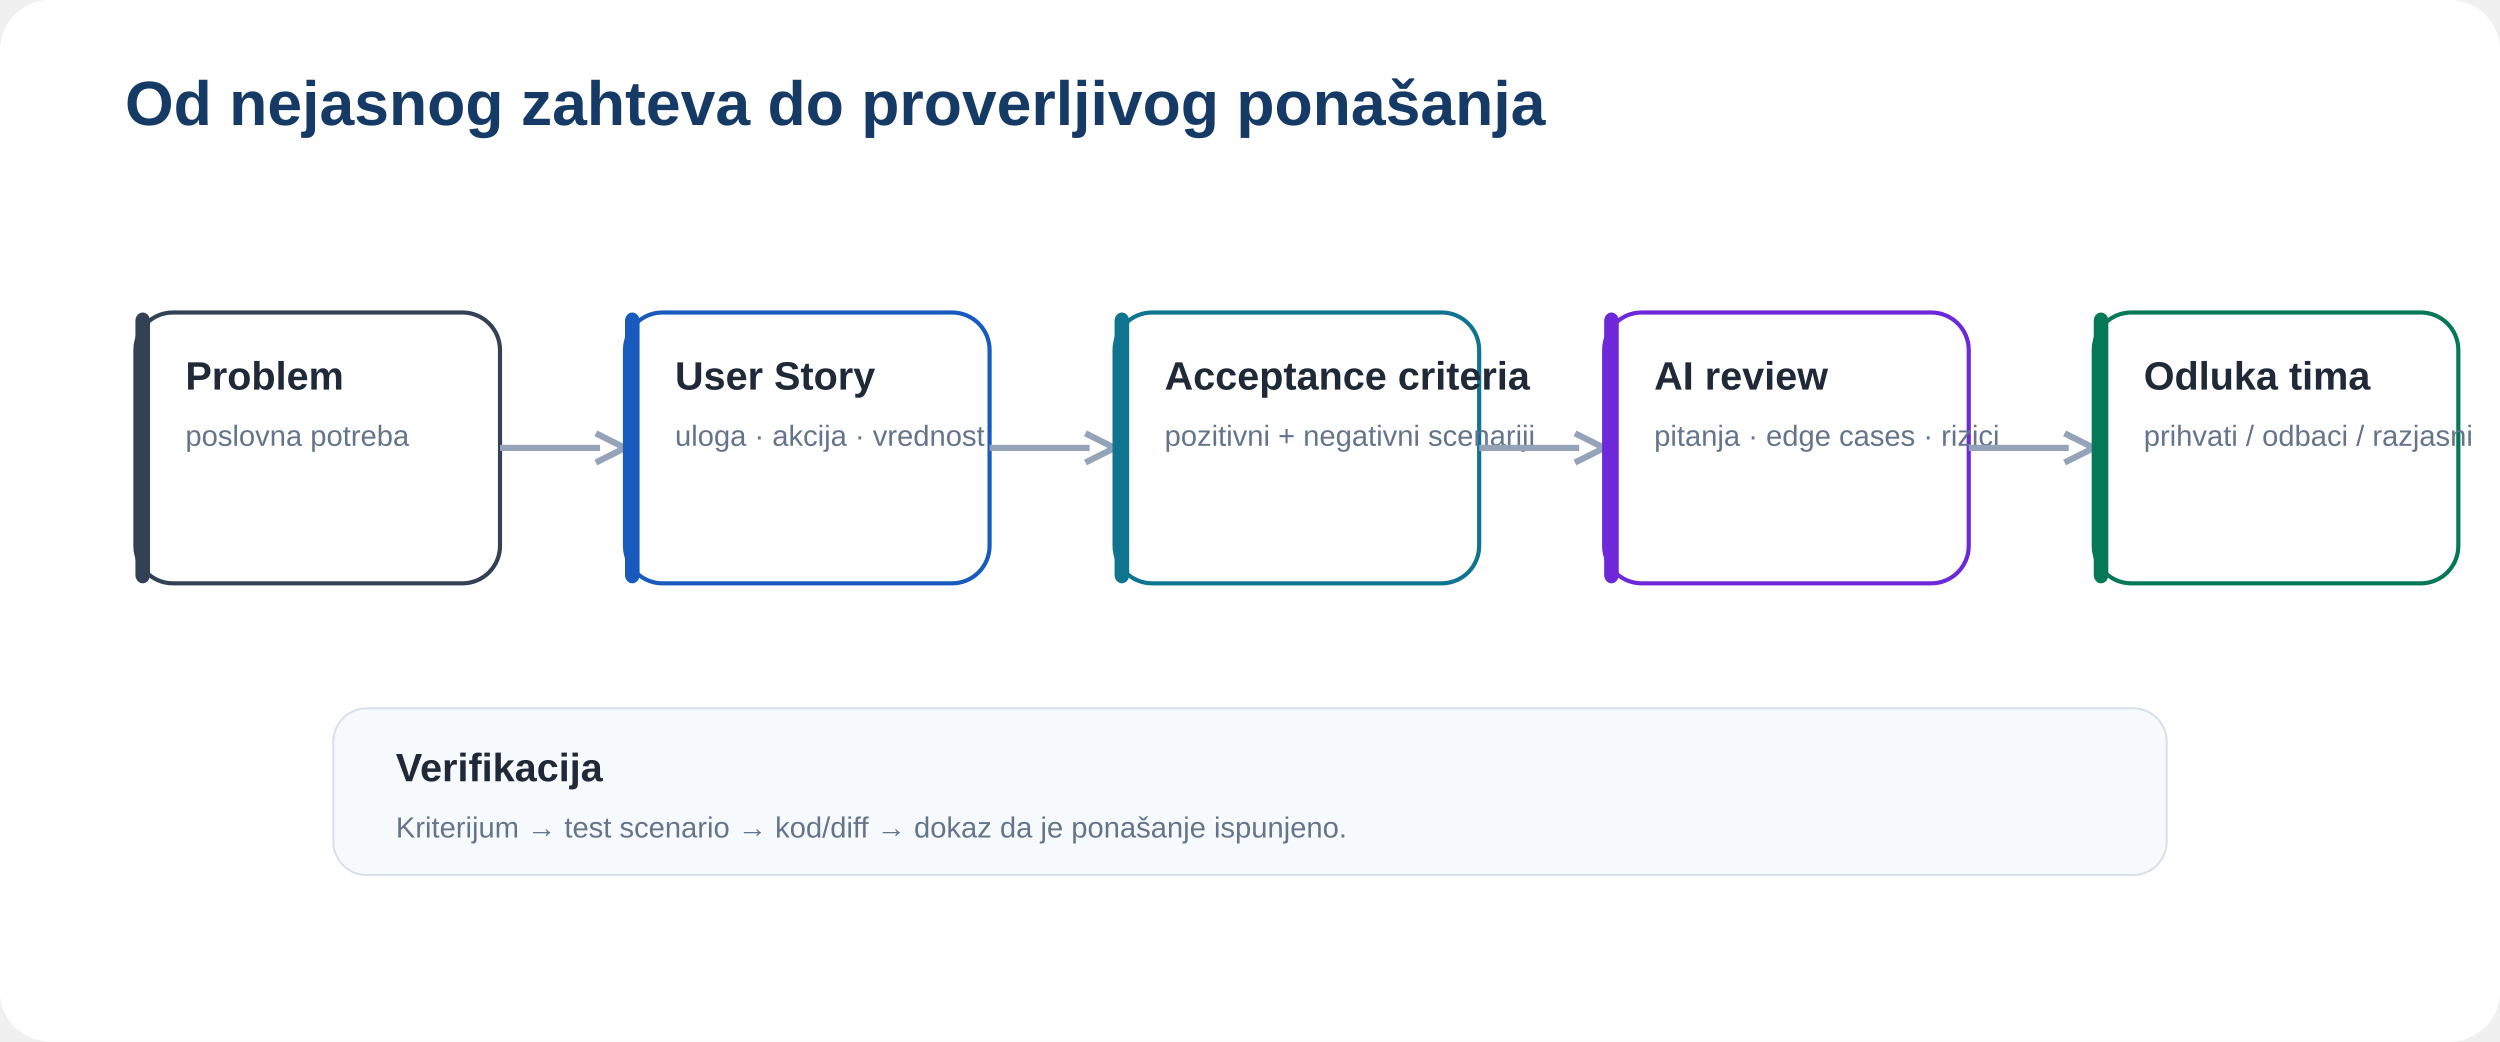
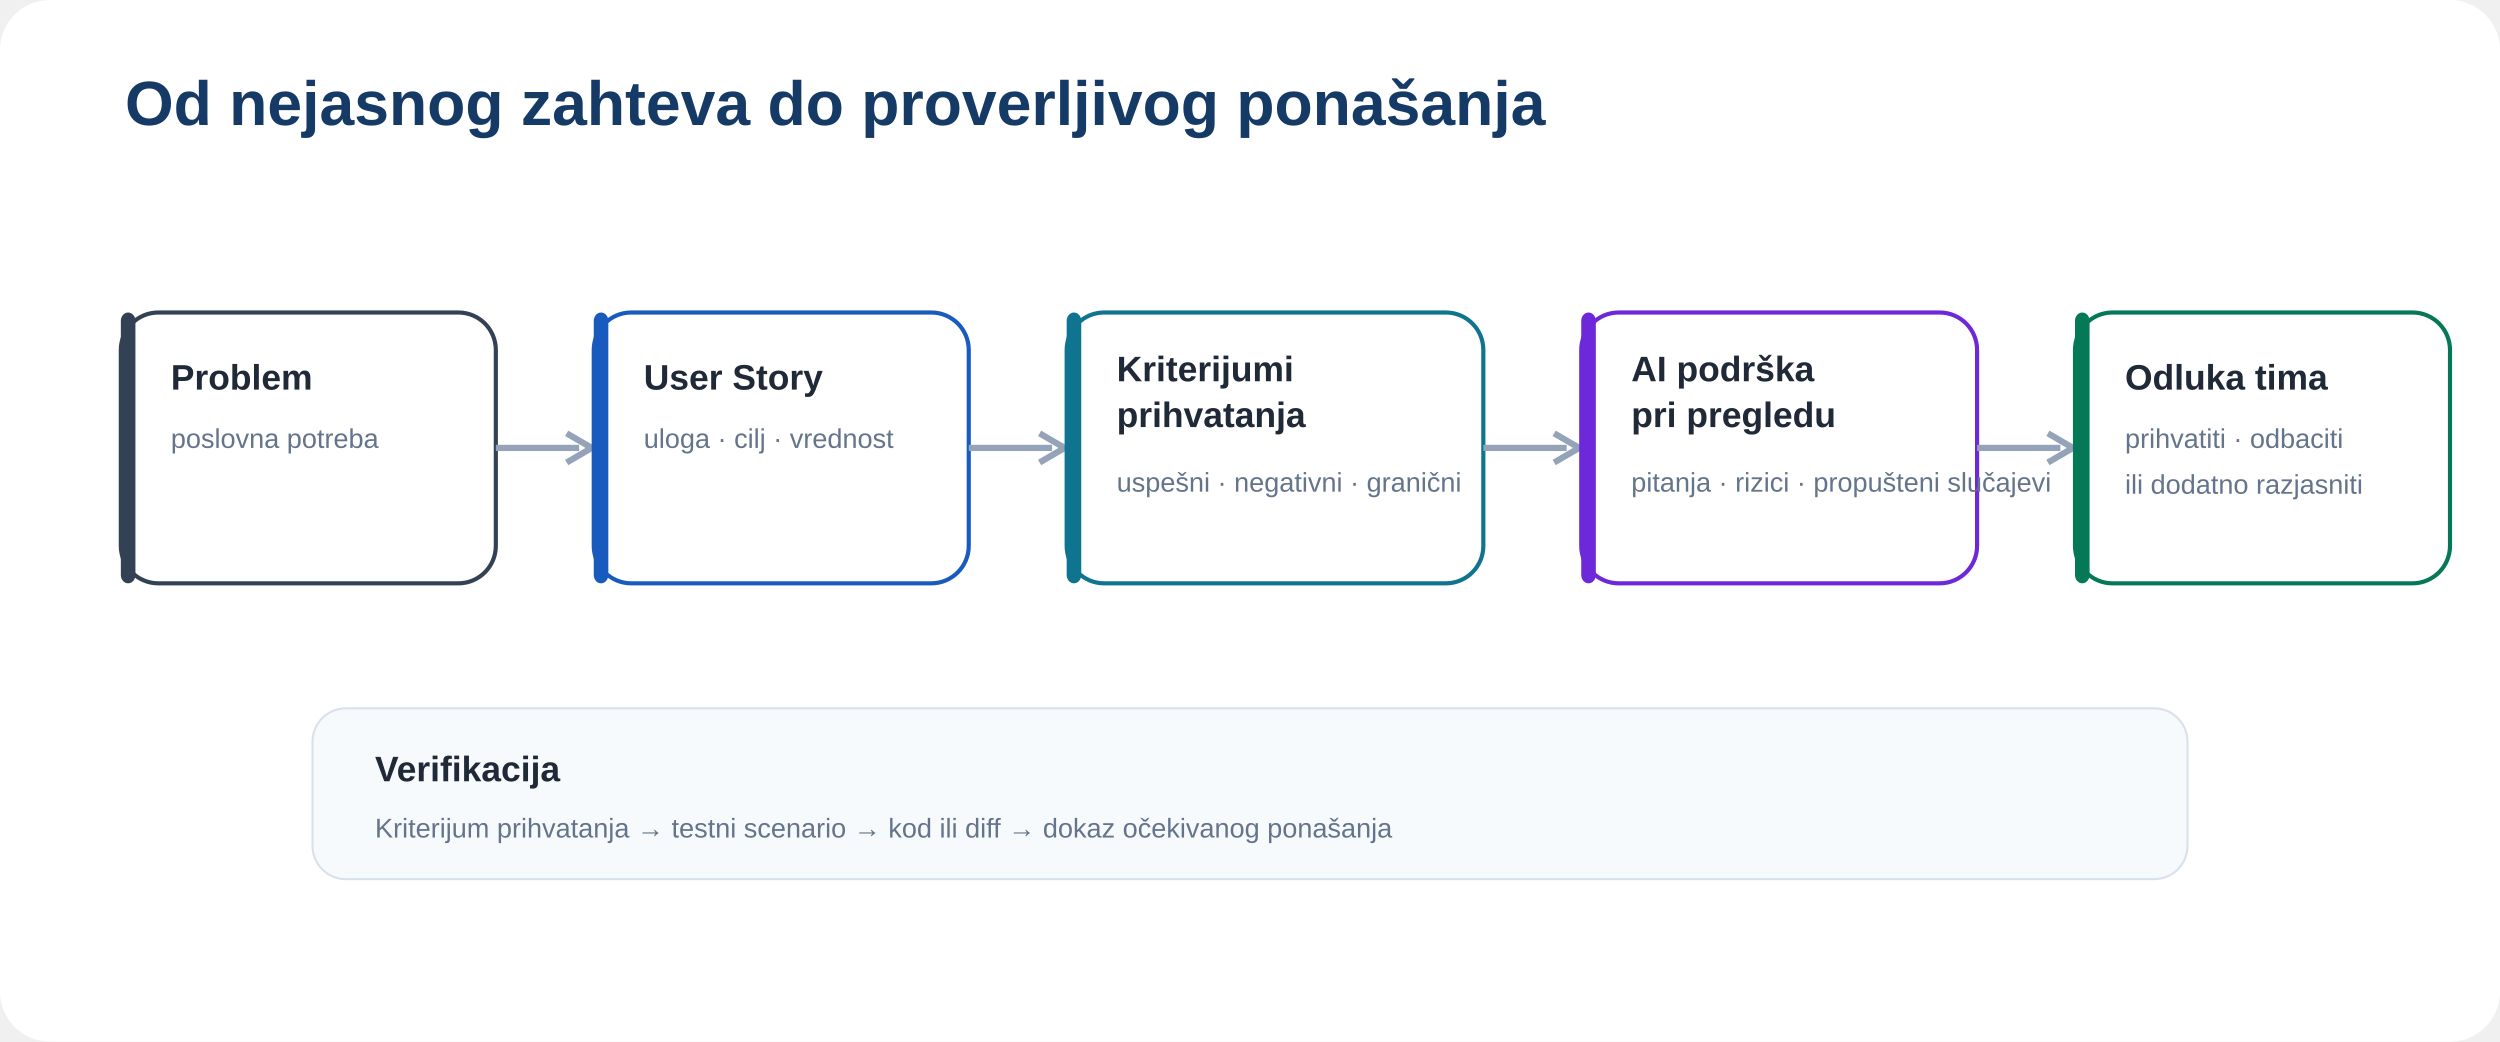
- <svg xmlns="http://www.w3.org/2000/svg" width="1200" height="500" viewBox="0 0 1200 500">
+ <svg xmlns="http://www.w3.org/2000/svg" width="1200" height="500" viewBox="0 0 1200 500" role="img" aria-labelledby="title desc">
  <rect width="1200" height="500" rx="24" fill="#fff" />
-   <style>text{font-family:'Segoe UI',Arial,sans-serif;fill:#1F2937}.title{font-size:30px;font-weight:700;fill:#163A66}.label{font-size:19px;font-weight:700}.sub{font-size:14px;fill:#64748B}.small{font-size:13px;fill:#64748B}</style>
+   <style>
+     text{font-family:'Segoe UI',Arial,sans-serif;fill:#1F2937}
+     .title{font-size:30px;font-weight:700;fill:#163A66}
+     .label{font-size:17px;font-weight:700}
+     .sub{font-size:13px;fill:#64748B}
+   </style>
  <text x="60" y="60" class="title">Od nejasnog zahteva do proverljivog ponašanja</text>
-   <rect x="65" y="150" width="175" height="130" rx="18" fill="#fff" stroke="#334155" stroke-width="2" />
-   <rect x="65" y="150" width="7" height="130" rx="4" fill="#334155" />
-   <text x="89" y="187" class="label">Problem</text>
-   <text x="89" y="214" class="sub">poslovna potreba</text>
-   <path d="M240 215 L288 215" stroke="#94A3B8" stroke-width="3" fill="none" />
-   <path d="M286 208 L300 215 L286 222" fill="none" stroke="#94A3B8" stroke-width="3" />
-   <rect x="300" y="150" width="175" height="130" rx="18" fill="#fff" stroke="#185ABD" stroke-width="2" />
-   <rect x="300" y="150" width="7" height="130" rx="4" fill="#185ABD" />
-   <text x="324" y="187" class="label">User Story</text>
-   <text x="324" y="214" class="sub">uloga · akcija · vrednost</text>
-   <path d="M475 215 L523 215" stroke="#94A3B8" stroke-width="3" fill="none" />
-   <path d="M521 208 L535 215 L521 222" fill="none" stroke="#94A3B8" stroke-width="3" />
-   <rect x="535" y="150" width="175" height="130" rx="18" fill="#fff" stroke="#0E7490" stroke-width="2" />
-   <rect x="535" y="150" width="7" height="130" rx="4" fill="#0E7490" />
-   <text x="559" y="187" class="label">Acceptance criteria</text>
-   <text x="559" y="214" class="sub">pozitivni + negativni scenariji</text>
-   <path d="M710 215 L758 215" stroke="#94A3B8" stroke-width="3" fill="none" />
-   <path d="M756 208 L770 215 L756 222" fill="none" stroke="#94A3B8" stroke-width="3" />
-   <rect x="770" y="150" width="175" height="130" rx="18" fill="#fff" stroke="#6D28D9" stroke-width="2" />
-   <rect x="770" y="150" width="7" height="130" rx="4" fill="#6D28D9" />
-   <text x="794" y="187" class="label">AI review</text>
-   <text x="794" y="214" class="sub">pitanja · edge cases · rizici</text>
-   <path d="M945 215 L993 215" stroke="#94A3B8" stroke-width="3" fill="none" />
-   <path d="M991 208 L1005 215 L991 222" fill="none" stroke="#94A3B8" stroke-width="3" />
-   <rect x="1005" y="150" width="175" height="130" rx="18" fill="#fff" stroke="#047857" stroke-width="2" />
-   <rect x="1005" y="150" width="7" height="130" rx="4" fill="#047857" />
-   <text x="1029" y="187" class="label">Odluka tima</text>
-   <text x="1029" y="214" class="sub">prihvati / odbaci / razjasni</text>
-   <rect x="160" y="340" width="880" height="80" rx="16" fill="#F7FAFC" stroke="#D8E1EB" />
-   <text x="190" y="375" class="label">Verifikacija</text>
-   <text x="190" y="402" class="sub">Kriterijum → test scenario → kod/diff → dokaz da je ponašanje ispunjeno.</text>
+   <g>
+     <rect x="58" y="150" width="180" height="130" rx="18" fill="#fff" stroke="#334155" stroke-width="2" />
+     <rect x="58" y="150" width="7" height="130" rx="4" fill="#334155" />
+     <text x="82" y="187" class="label">Problem</text>
+     <text x="82" y="215" class="sub">poslovna potreba</text>
+   </g>
+   <path d="M238 215 H278" stroke="#94A3B8" stroke-width="3" />
+   <path d="m272 208 12 7-12 7" fill="none" stroke="#94A3B8" stroke-width="3" />
+   <g>
+     <rect x="285" y="150" width="180" height="130" rx="18" fill="#fff" stroke="#185ABD" stroke-width="2" />
+     <rect x="285" y="150" width="7" height="130" rx="4" fill="#185ABD" />
+     <text x="309" y="187" class="label">User Story</text>
+     <text x="309" y="215" class="sub">uloga · cilj · vrednost</text>
+   </g>
+   <path d="M465 215 H505" stroke="#94A3B8" stroke-width="3" />
+   <path d="m499 208 12 7-12 7" fill="none" stroke="#94A3B8" stroke-width="3" />
+   <g>
+     <rect x="512" y="150" width="200" height="130" rx="18" fill="#fff" stroke="#0E7490" stroke-width="2" />
+     <rect x="512" y="150" width="7" height="130" rx="4" fill="#0E7490" />
+     <text x="536" y="183" class="label">Kriterijumi</text>
+     <text x="536" y="205" class="label">prihvatanja</text>
+     <text x="536" y="236" class="sub">uspešni · negativni · granični</text>
+   </g>
+   <path d="M712 215 H752" stroke="#94A3B8" stroke-width="3" />
+   <path d="m746 208 12 7-12 7" fill="none" stroke="#94A3B8" stroke-width="3" />
+   <g>
+     <rect x="759" y="150" width="190" height="130" rx="18" fill="#fff" stroke="#6D28D9" stroke-width="2" />
+     <rect x="759" y="150" width="7" height="130" rx="4" fill="#6D28D9" />
+     <text x="783" y="183" class="label">AI podrška</text>
+     <text x="783" y="205" class="label">pri pregledu</text>
+     <text x="783" y="236" class="sub">pitanja · rizici · propušteni slučajevi</text>
+   </g>
+   <path d="M949 215 H989" stroke="#94A3B8" stroke-width="3" />
+   <path d="m983 208 12 7-12 7" fill="none" stroke="#94A3B8" stroke-width="3" />
+   <g>
+     <rect x="996" y="150" width="180" height="130" rx="18" fill="#fff" stroke="#047857" stroke-width="2" />
+     <rect x="996" y="150" width="7" height="130" rx="4" fill="#047857" />
+     <text x="1020" y="187" class="label">Odluka tima</text>
+     <text x="1020" y="215" class="sub">prihvatiti · odbaciti</text>
+     <text x="1020" y="237" class="sub">ili dodatno razjasniti</text>
+   </g>
+   <rect x="150" y="340" width="900" height="82" rx="16" fill="#F7FAFC" stroke="#D8E1EB" />
+   <text x="180" y="375" class="label">Verifikacija</text>
+   <text x="180" y="402" class="sub">Kriterijum prihvatanja → testni scenario → kod ili diff → dokaz očekivanog ponašanja</text>
</svg>
